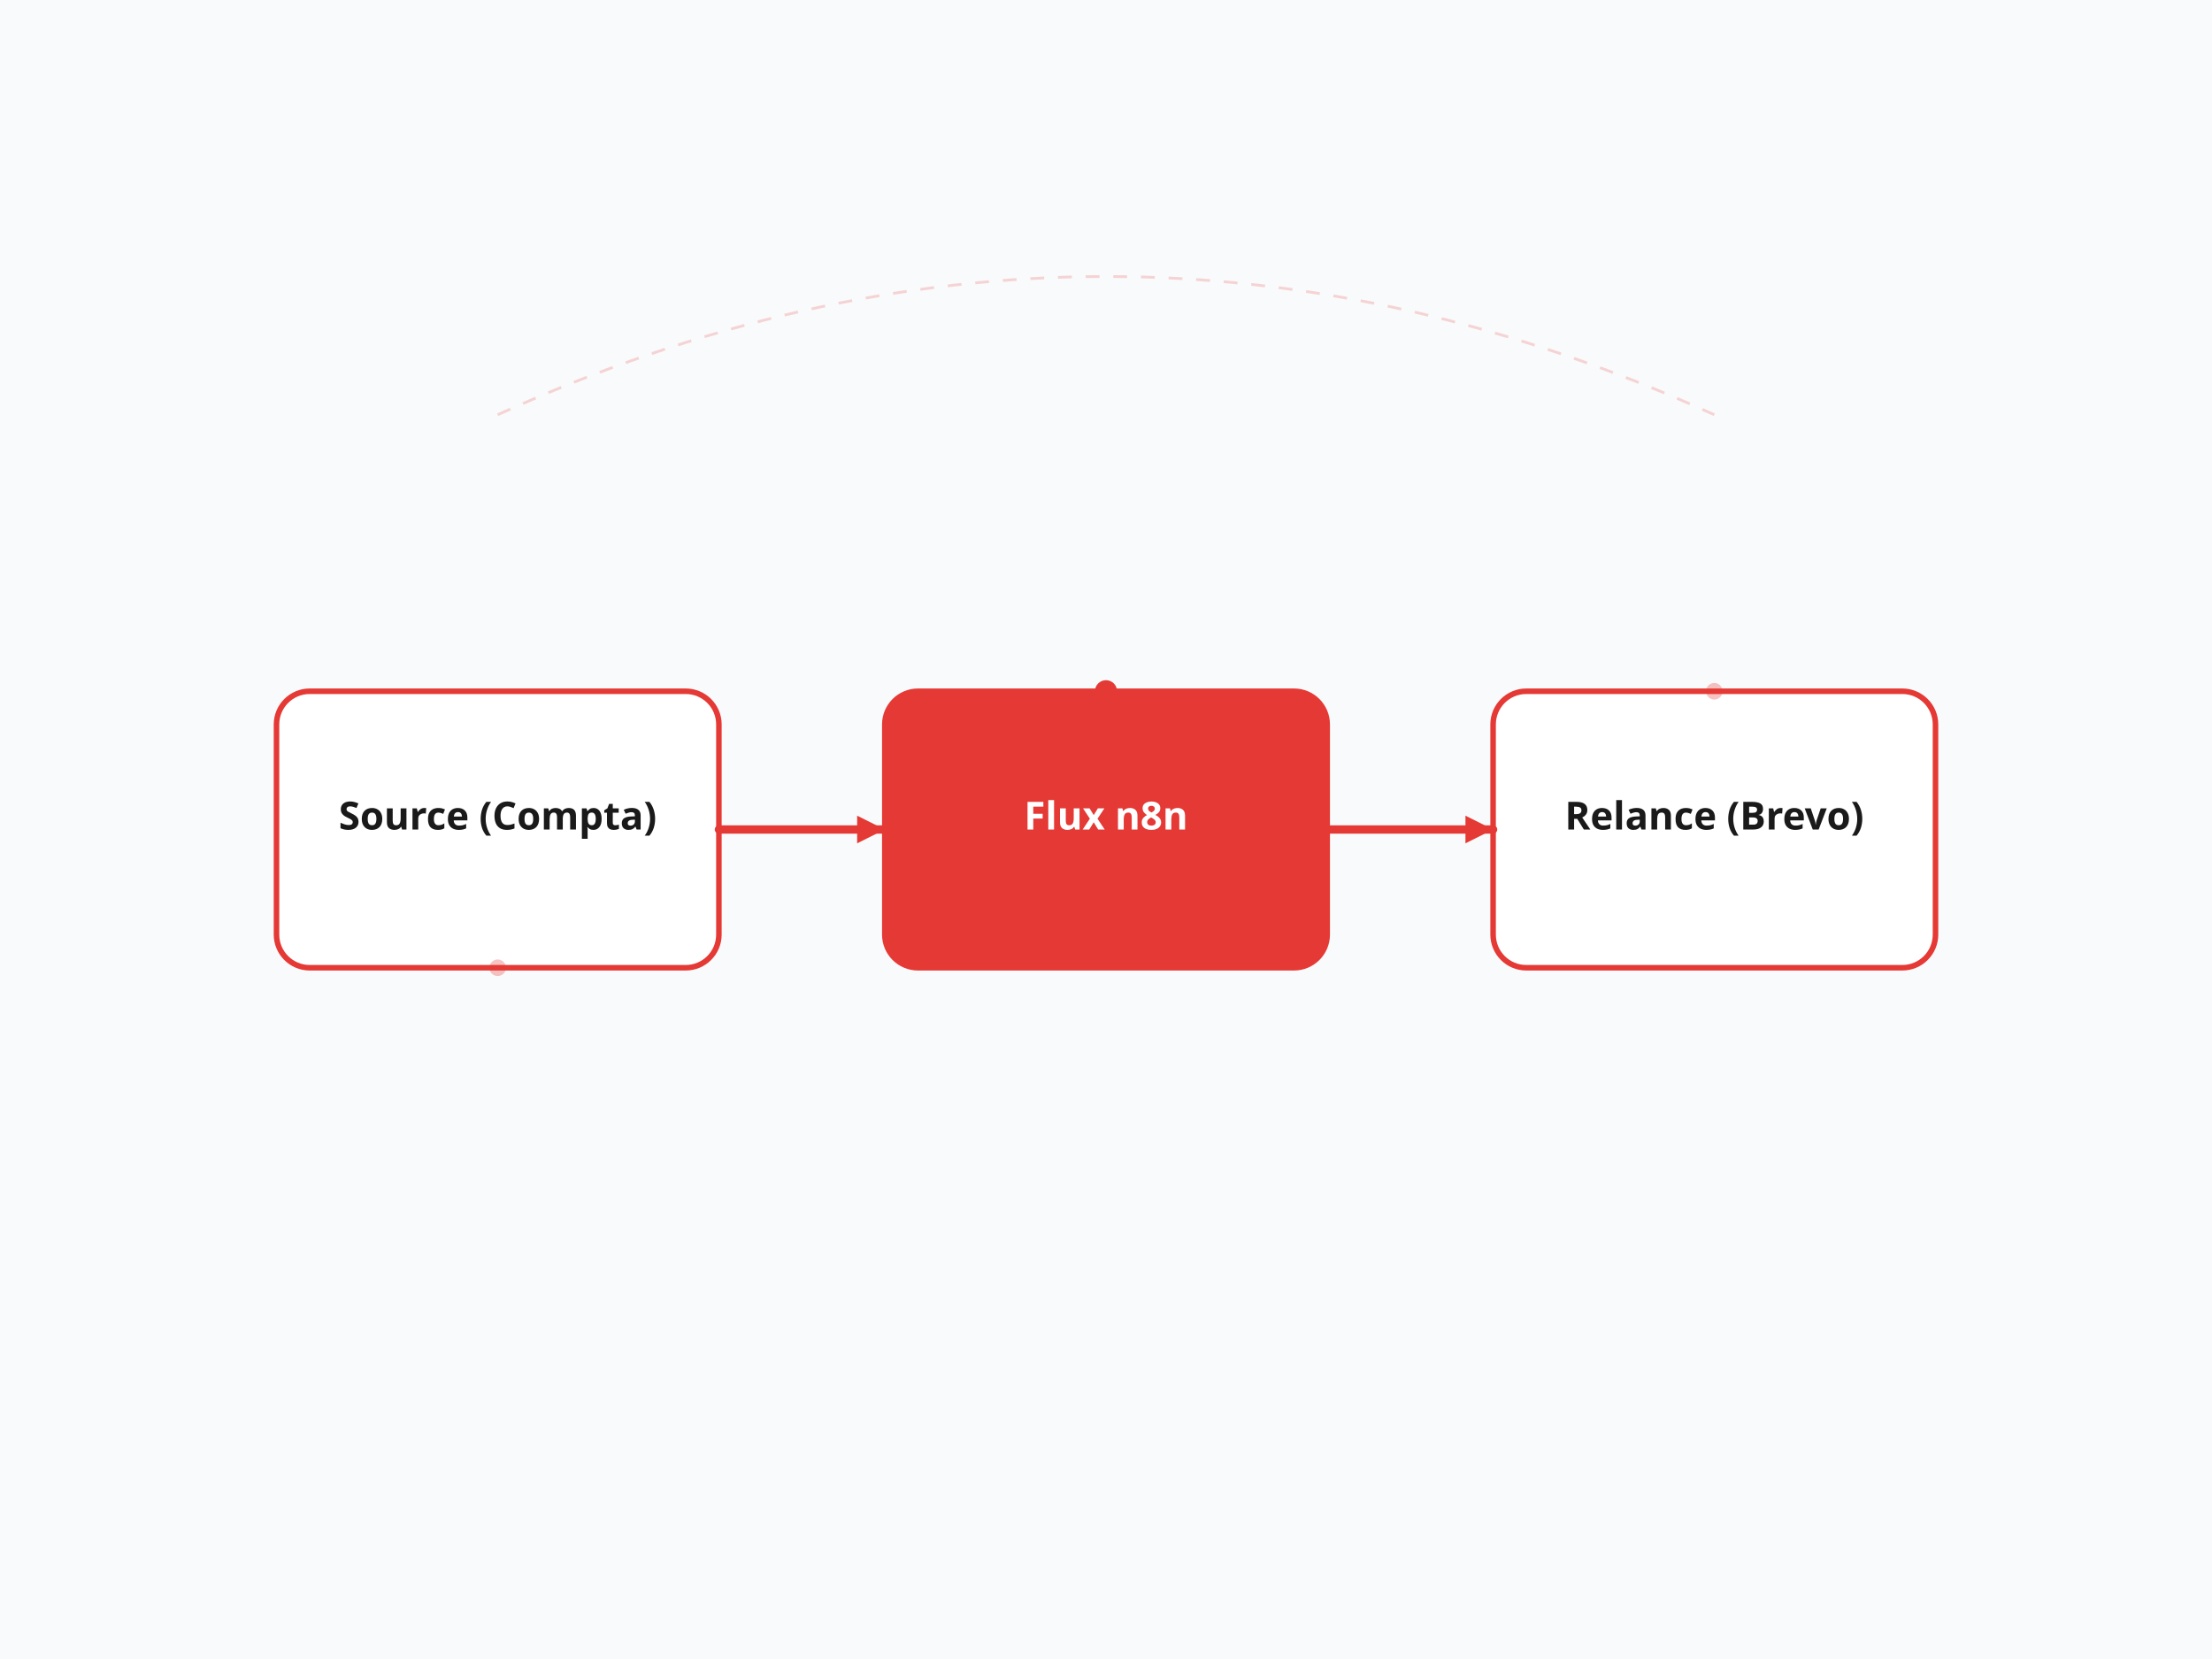
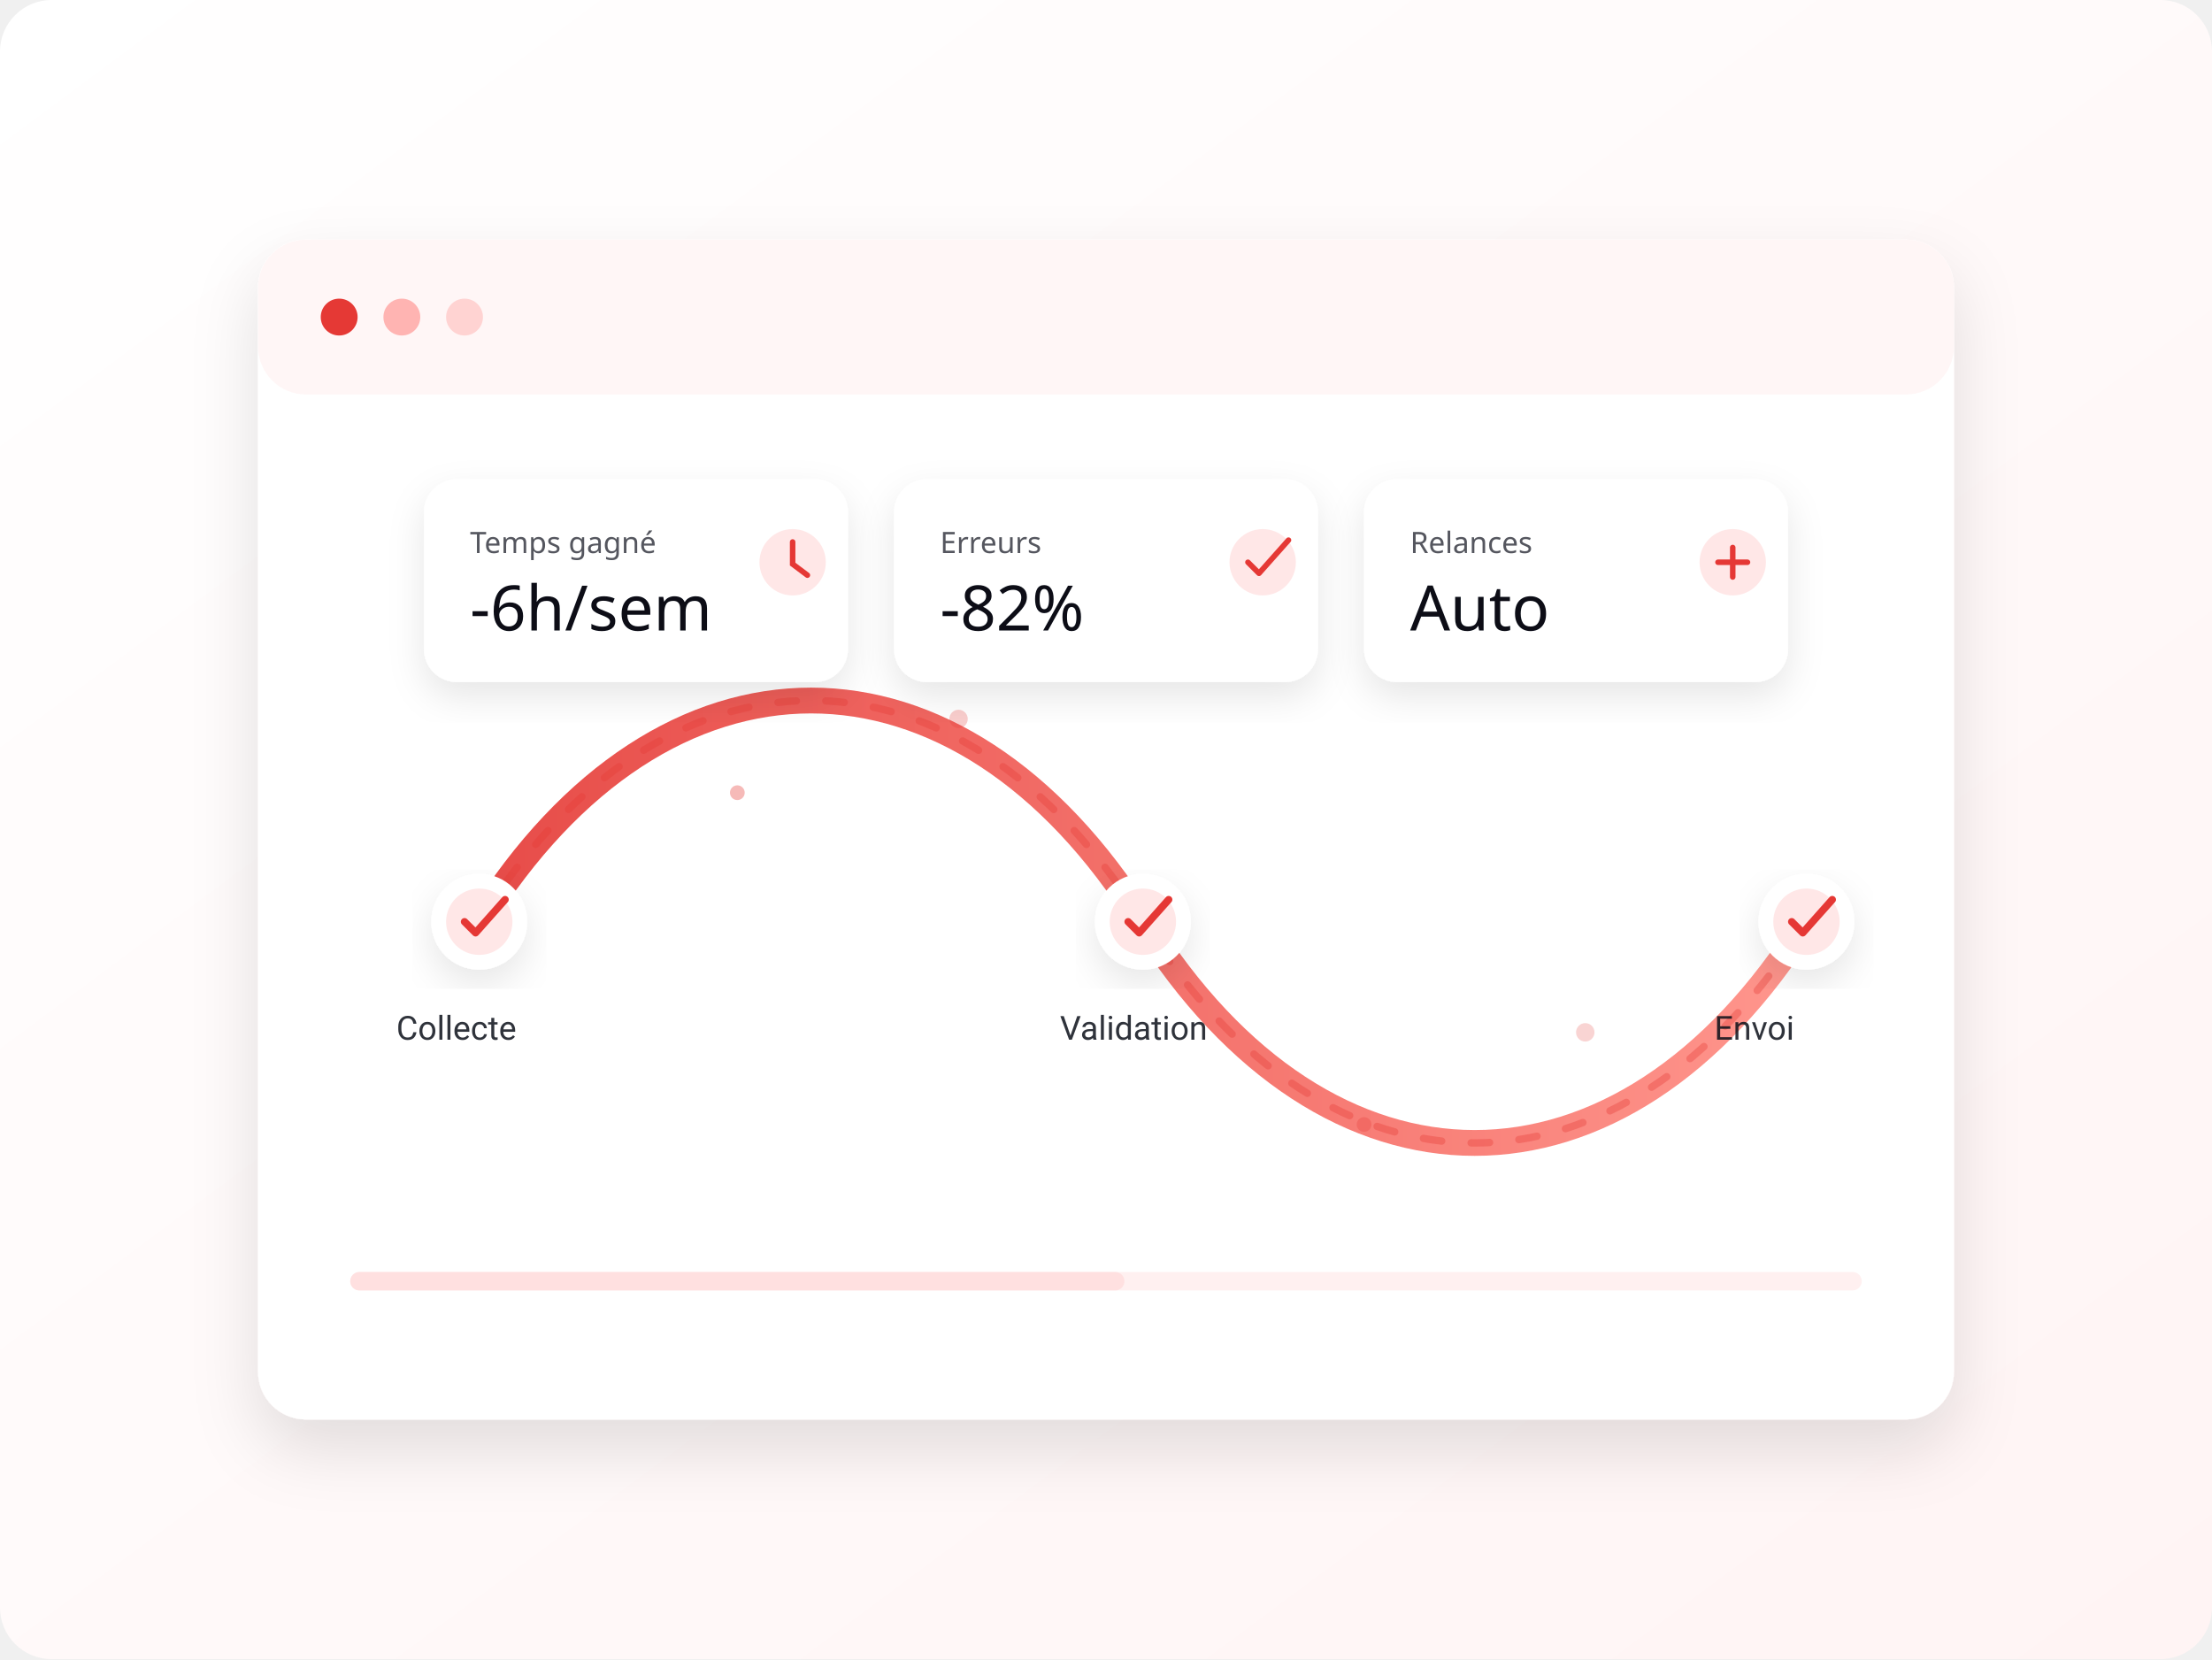
- <svg xmlns="http://www.w3.org/2000/svg" width="800" height="600" viewBox="0 0 800 600" fill="none">
-   <rect width="800" height="600" fill="#F9FAFB" />
-   <rect x="100" y="250" width="160" height="100" rx="12" fill="white" stroke="#E53935" stroke-width="2" />
-   <text x="180" y="300" text-anchor="middle" fill="#1A1A1A" style="font-family: sans-serif; font-size: 14px; font-weight: bold;">Source (Compta)</text>
-   <rect x="320" y="250" width="160" height="100" rx="12" fill="#E53935" stroke="#E53935" stroke-width="2" />
-   <text x="400" y="300" text-anchor="middle" fill="white" style="font-family: sans-serif; font-size: 14px; font-weight: bold;">Flux n8n</text>
-   <rect x="540" y="250" width="160" height="100" rx="12" fill="white" stroke="#E53935" stroke-width="2" />
-   <text x="620" y="300" text-anchor="middle" fill="#1A1A1A" style="font-family: sans-serif; font-size: 14px; font-weight: bold;">Relance (Brevo)</text>
-   <path d="M260 300H320" stroke="#E53935" stroke-width="3" stroke-linecap="round" />
-   <path d="M310 295L320 300L310 305" fill="#E53935" />
-   <path d="M480 300H540" stroke="#E53935" stroke-width="3" stroke-linecap="round" />
-   <path d="M530 295L540 300L530 305" fill="#E53935" />
-   <circle cx="400" cy="250" r="4" fill="#E53935">
-     <animate attributeName="opacity" values="1;0;1" dur="2s" repeatCount="indefinite" />
-   </circle>
-   <circle cx="180" cy="350" r="3" fill="#E53935" opacity="0.3" />
-   <circle cx="620" cy="250" r="3" fill="#E53935" opacity="0.3" />
-   <path d="M180 150Q400 50 620 150" stroke="#E53935" stroke-width="1" stroke-dasharray="5 5" opacity="0.2" />
+ <svg xmlns="http://www.w3.org/2000/svg" width="1200" height="900" viewBox="0 0 1200 900" fill="none" role="img" aria-label="Illustration d’un flux automatisé">
+   <defs>
+     <linearGradient id="bg" x1="0" y1="0" x2="1" y2="1">
+       <stop offset="0" stop-color="#FFFFFF" />
+       <stop offset="1" stop-color="#FFF4F4" />
+     </linearGradient>
+     <linearGradient id="flow" x1="0" y1="0" x2="1" y2="0">
+       <stop offset="0" stop-color="#E53935" />
+       <stop offset="1" stop-color="#FF8A80" />
+     </linearGradient>
+     <filter id="shadow" x="-20%" y="-20%" width="140%" height="140%">
+       <feDropShadow dx="0" dy="16" stdDeviation="18" flood-color="#0B0F19" flood-opacity="0.12" />
+     </filter>
+     <filter id="soft" x="-20%" y="-20%" width="140%" height="140%">
+       <feDropShadow dx="0" dy="8" stdDeviation="10" flood-color="#0B0F19" flood-opacity="0.10" />
+     </filter>
+   </defs>
+   <rect x="0" y="0" width="1200" height="900" rx="28" fill="url(#bg)" />
+   <rect x="140" y="130" width="920" height="640" rx="26" fill="#FFFFFF" filter="url(#shadow)" />
+   <rect x="140" y="130" width="920" height="84" rx="26" fill="#FFF6F6" />
+   <circle cx="184" cy="172" r="10" fill="#E53935" />
+   <circle cx="218" cy="172" r="10" fill="#FFB4B2" />
+   <circle cx="252" cy="172" r="10" fill="#FFD3D2" />
+   <path d="M260 500 C 360 340, 520 340, 620 500 C 720 660, 880 660, 980 500" stroke="url(#flow)" stroke-width="14" stroke-linecap="round" opacity="0.9" />
+   <path d="M260 500 C 360 340, 520 340, 620 500 C 720 660, 880 660, 980 500" stroke="#E53935" stroke-width="4" stroke-dasharray="10 16" stroke-linecap="round" opacity="0.35" />
+   <g filter="url(#soft)">
+     <circle cx="260" cy="500" r="26" fill="#FFFFFF" />
+     <circle cx="260" cy="500" r="18" fill="#FFE7E7" />
+     <path d="M252 500 l6 6 l16 -18" stroke="#E53935" stroke-width="4" stroke-linecap="round" stroke-linejoin="round" />
+   </g>
+   <g filter="url(#soft)">
+     <circle cx="620" cy="500" r="26" fill="#FFFFFF" />
+     <circle cx="620" cy="500" r="18" fill="#FFE7E7" />
+     <path d="M612 500 l6 6 l16 -18" stroke="#E53935" stroke-width="4" stroke-linecap="round" stroke-linejoin="round" />
+   </g>
+   <g filter="url(#soft)">
+     <circle cx="980" cy="500" r="26" fill="#FFFFFF" />
+     <circle cx="980" cy="500" r="18" fill="#FFE7E7" />
+     <path d="M972 500 l6 6 l16 -18" stroke="#E53935" stroke-width="4" stroke-linecap="round" stroke-linejoin="round" />
+   </g>
+   <g font-family="ui-sans-serif, system-ui, -apple-system, Segoe UI, Roboto, Arial" font-size="18" fill="#0B0F19" opacity="0.85">
+     <text x="215" y="564">Collecte</text>
+     <text x="575" y="564">Validation</text>
+     <text x="930" y="564">Envoi</text>
+   </g>
+   <g filter="url(#soft)">
+     <rect x="230" y="260" width="230" height="110" rx="18" fill="#FFFFFF" />
+     <text x="255" y="300" font-family="ui-sans-serif, system-ui" font-size="16" fill="#0B0F19" opacity="0.7">Temps gagné</text>
+     <text x="255" y="342" font-family="ui-sans-serif, system-ui" font-size="34" fill="#0B0F19">-6h/sem</text>
+     <circle cx="430" cy="305" r="18" fill="#FFE7E7" />
+     <path d="M430 294 v12 l8 6" stroke="#E53935" stroke-width="3" stroke-linecap="round" />
+   </g>
+   <g filter="url(#soft)">
+     <rect x="485" y="260" width="230" height="110" rx="18" fill="#FFFFFF" />
+     <text x="510" y="300" font-family="ui-sans-serif, system-ui" font-size="16" fill="#0B0F19" opacity="0.7">Erreurs</text>
+     <text x="510" y="342" font-family="ui-sans-serif, system-ui" font-size="34" fill="#0B0F19">-82%</text>
+     <circle cx="685" cy="305" r="18" fill="#FFE7E7" />
+     <path d="M677 305 l6 6 l16 -18" stroke="#E53935" stroke-width="3" stroke-linecap="round" stroke-linejoin="round" />
+   </g>
+   <g filter="url(#soft)">
+     <rect x="740" y="260" width="230" height="110" rx="18" fill="#FFFFFF" />
+     <text x="765" y="300" font-family="ui-sans-serif, system-ui" font-size="16" fill="#0B0F19" opacity="0.7">Relances</text>
+     <text x="765" y="342" font-family="ui-sans-serif, system-ui" font-size="34" fill="#0B0F19">Auto</text>
+     <circle cx="940" cy="305" r="18" fill="#FFE7E7" />
+     <path d="M932 305 h16" stroke="#E53935" stroke-width="3" stroke-linecap="round" />
+     <path d="M940 297 v16" stroke="#E53935" stroke-width="3" stroke-linecap="round" />
+   </g>
+   <circle cx="400" cy="430" r="4" fill="#E53935" opacity="0.35" />
+   <circle cx="520" cy="390" r="5" fill="#E53935" opacity="0.25" />
+   <circle cx="740" cy="610" r="4" fill="#E53935" opacity="0.28" />
+   <circle cx="860" cy="560" r="5" fill="#E53935" opacity="0.22" />
+   <rect x="190" y="690" width="820" height="10" rx="5" fill="#FFF0F0" />
+   <rect x="190" y="690" width="420" height="10" rx="5" fill="#FFE0E0" />
</svg>
